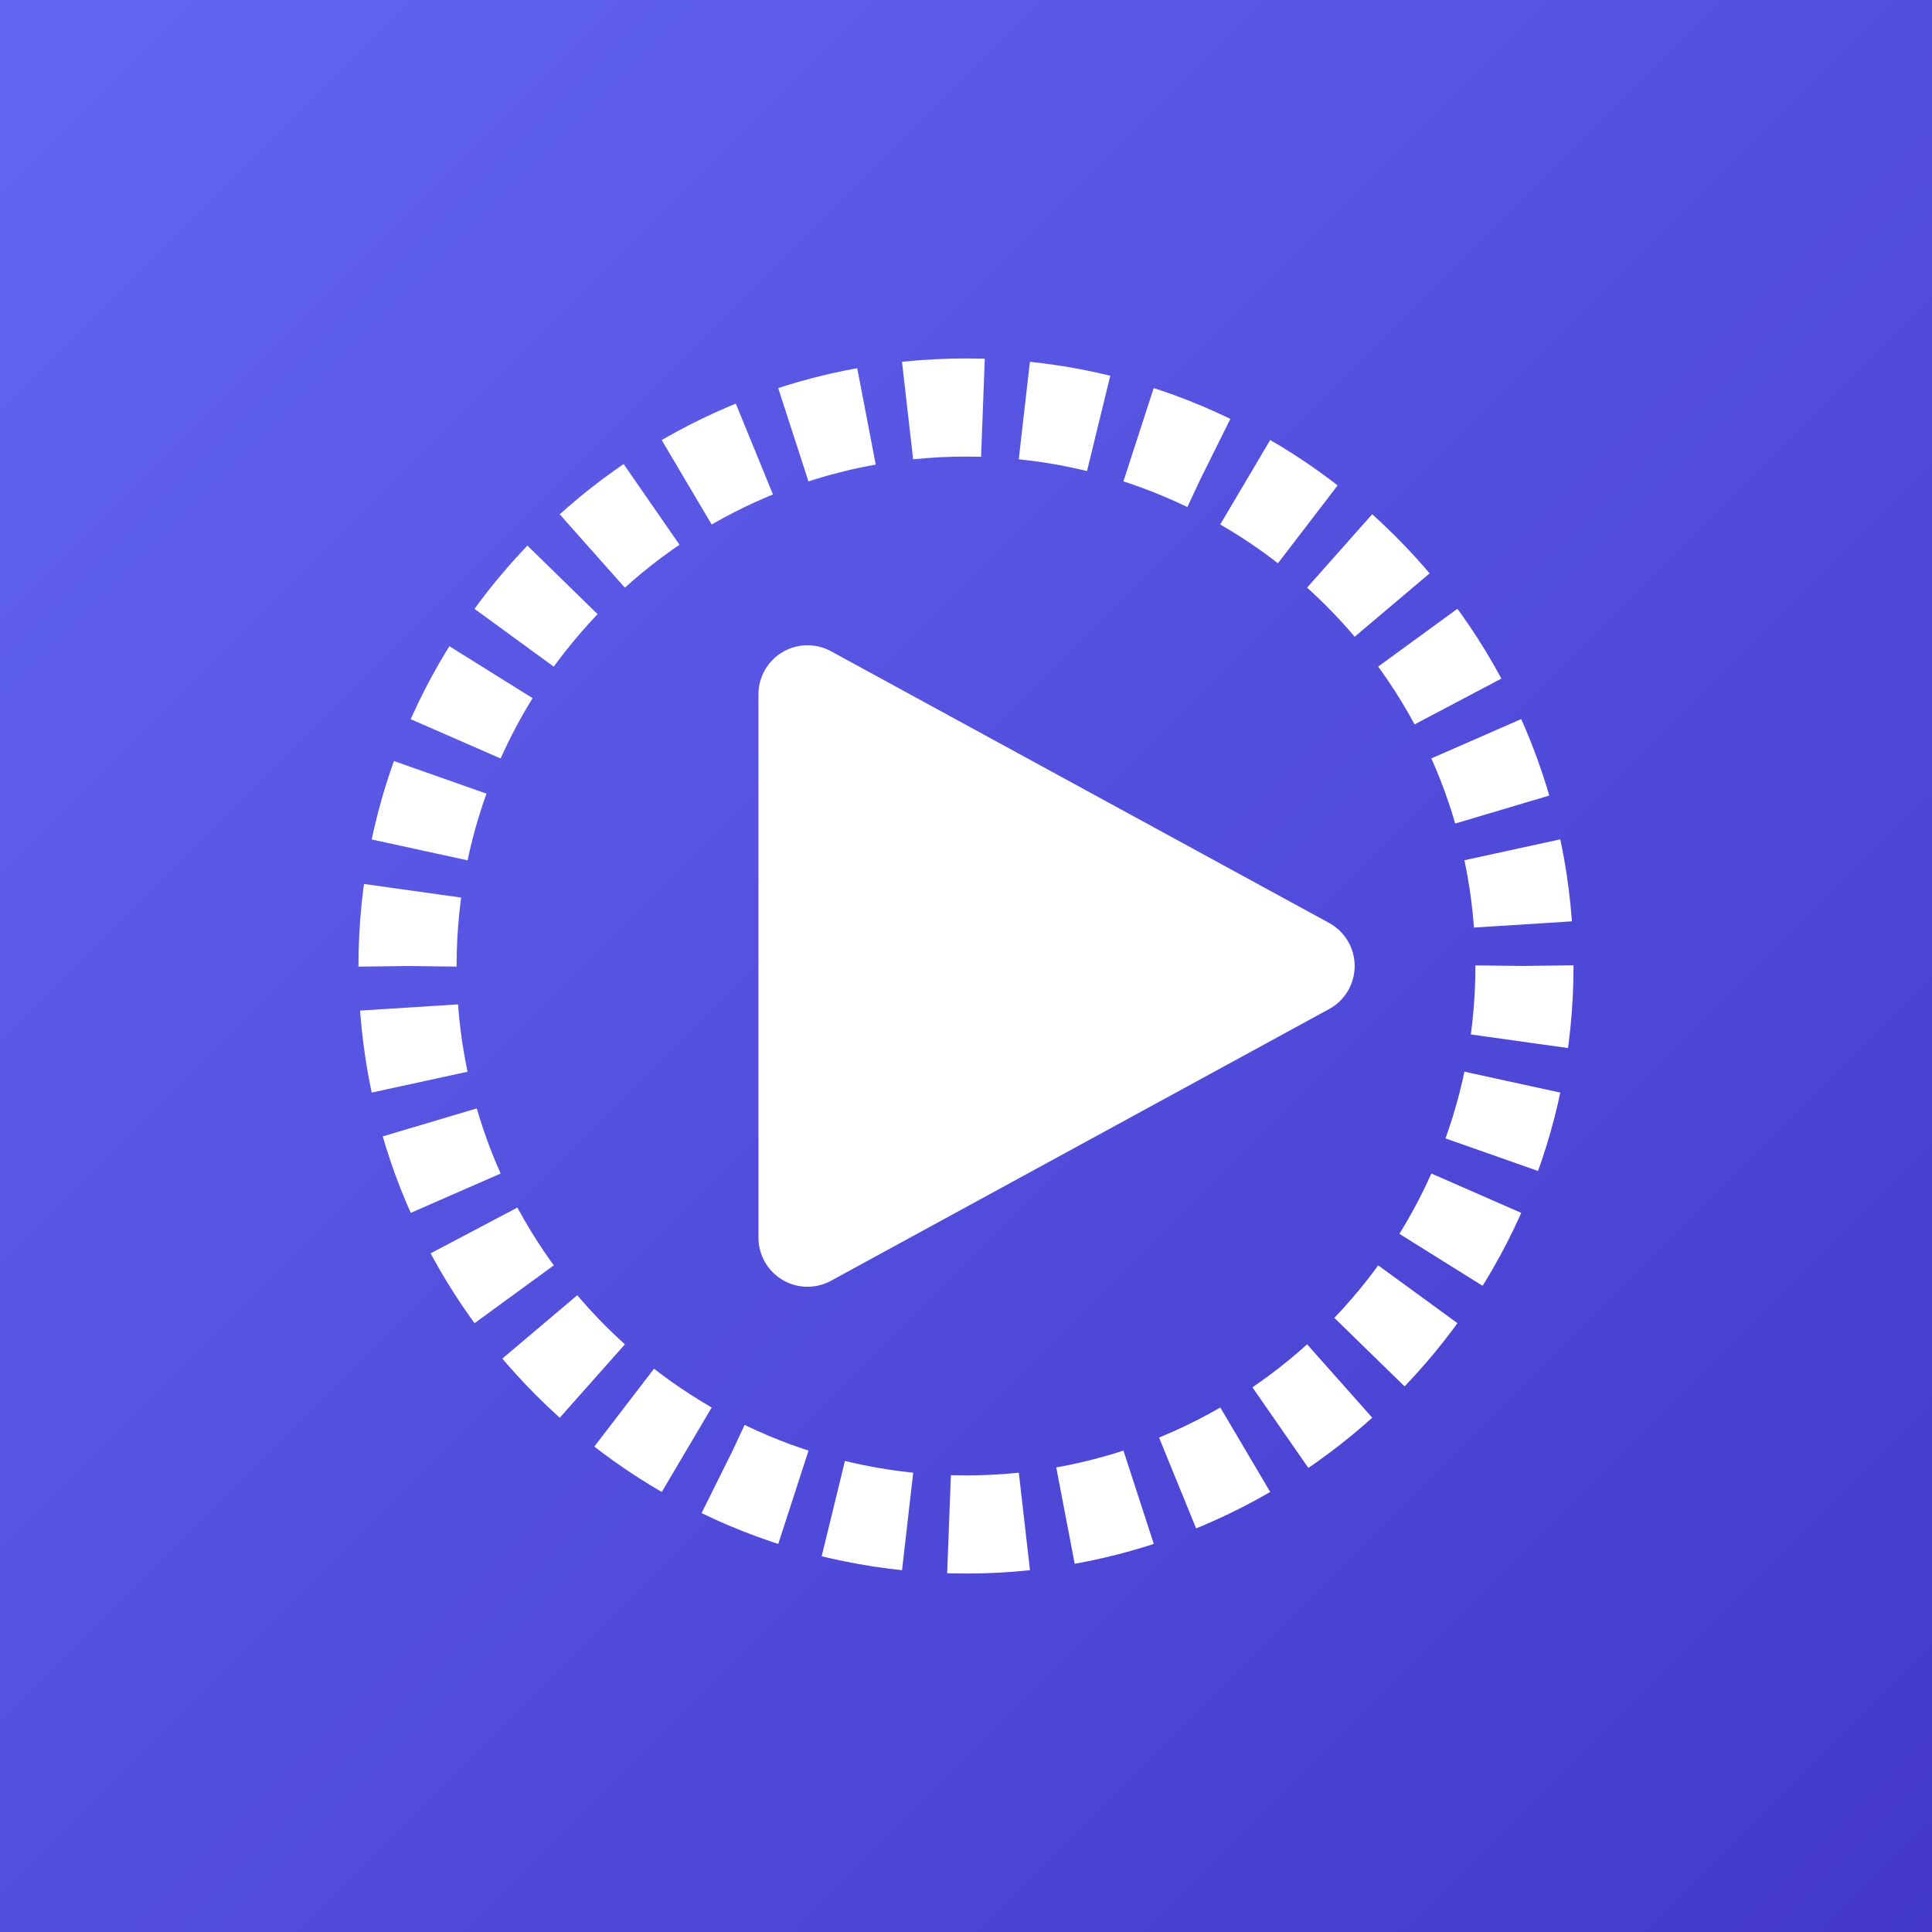
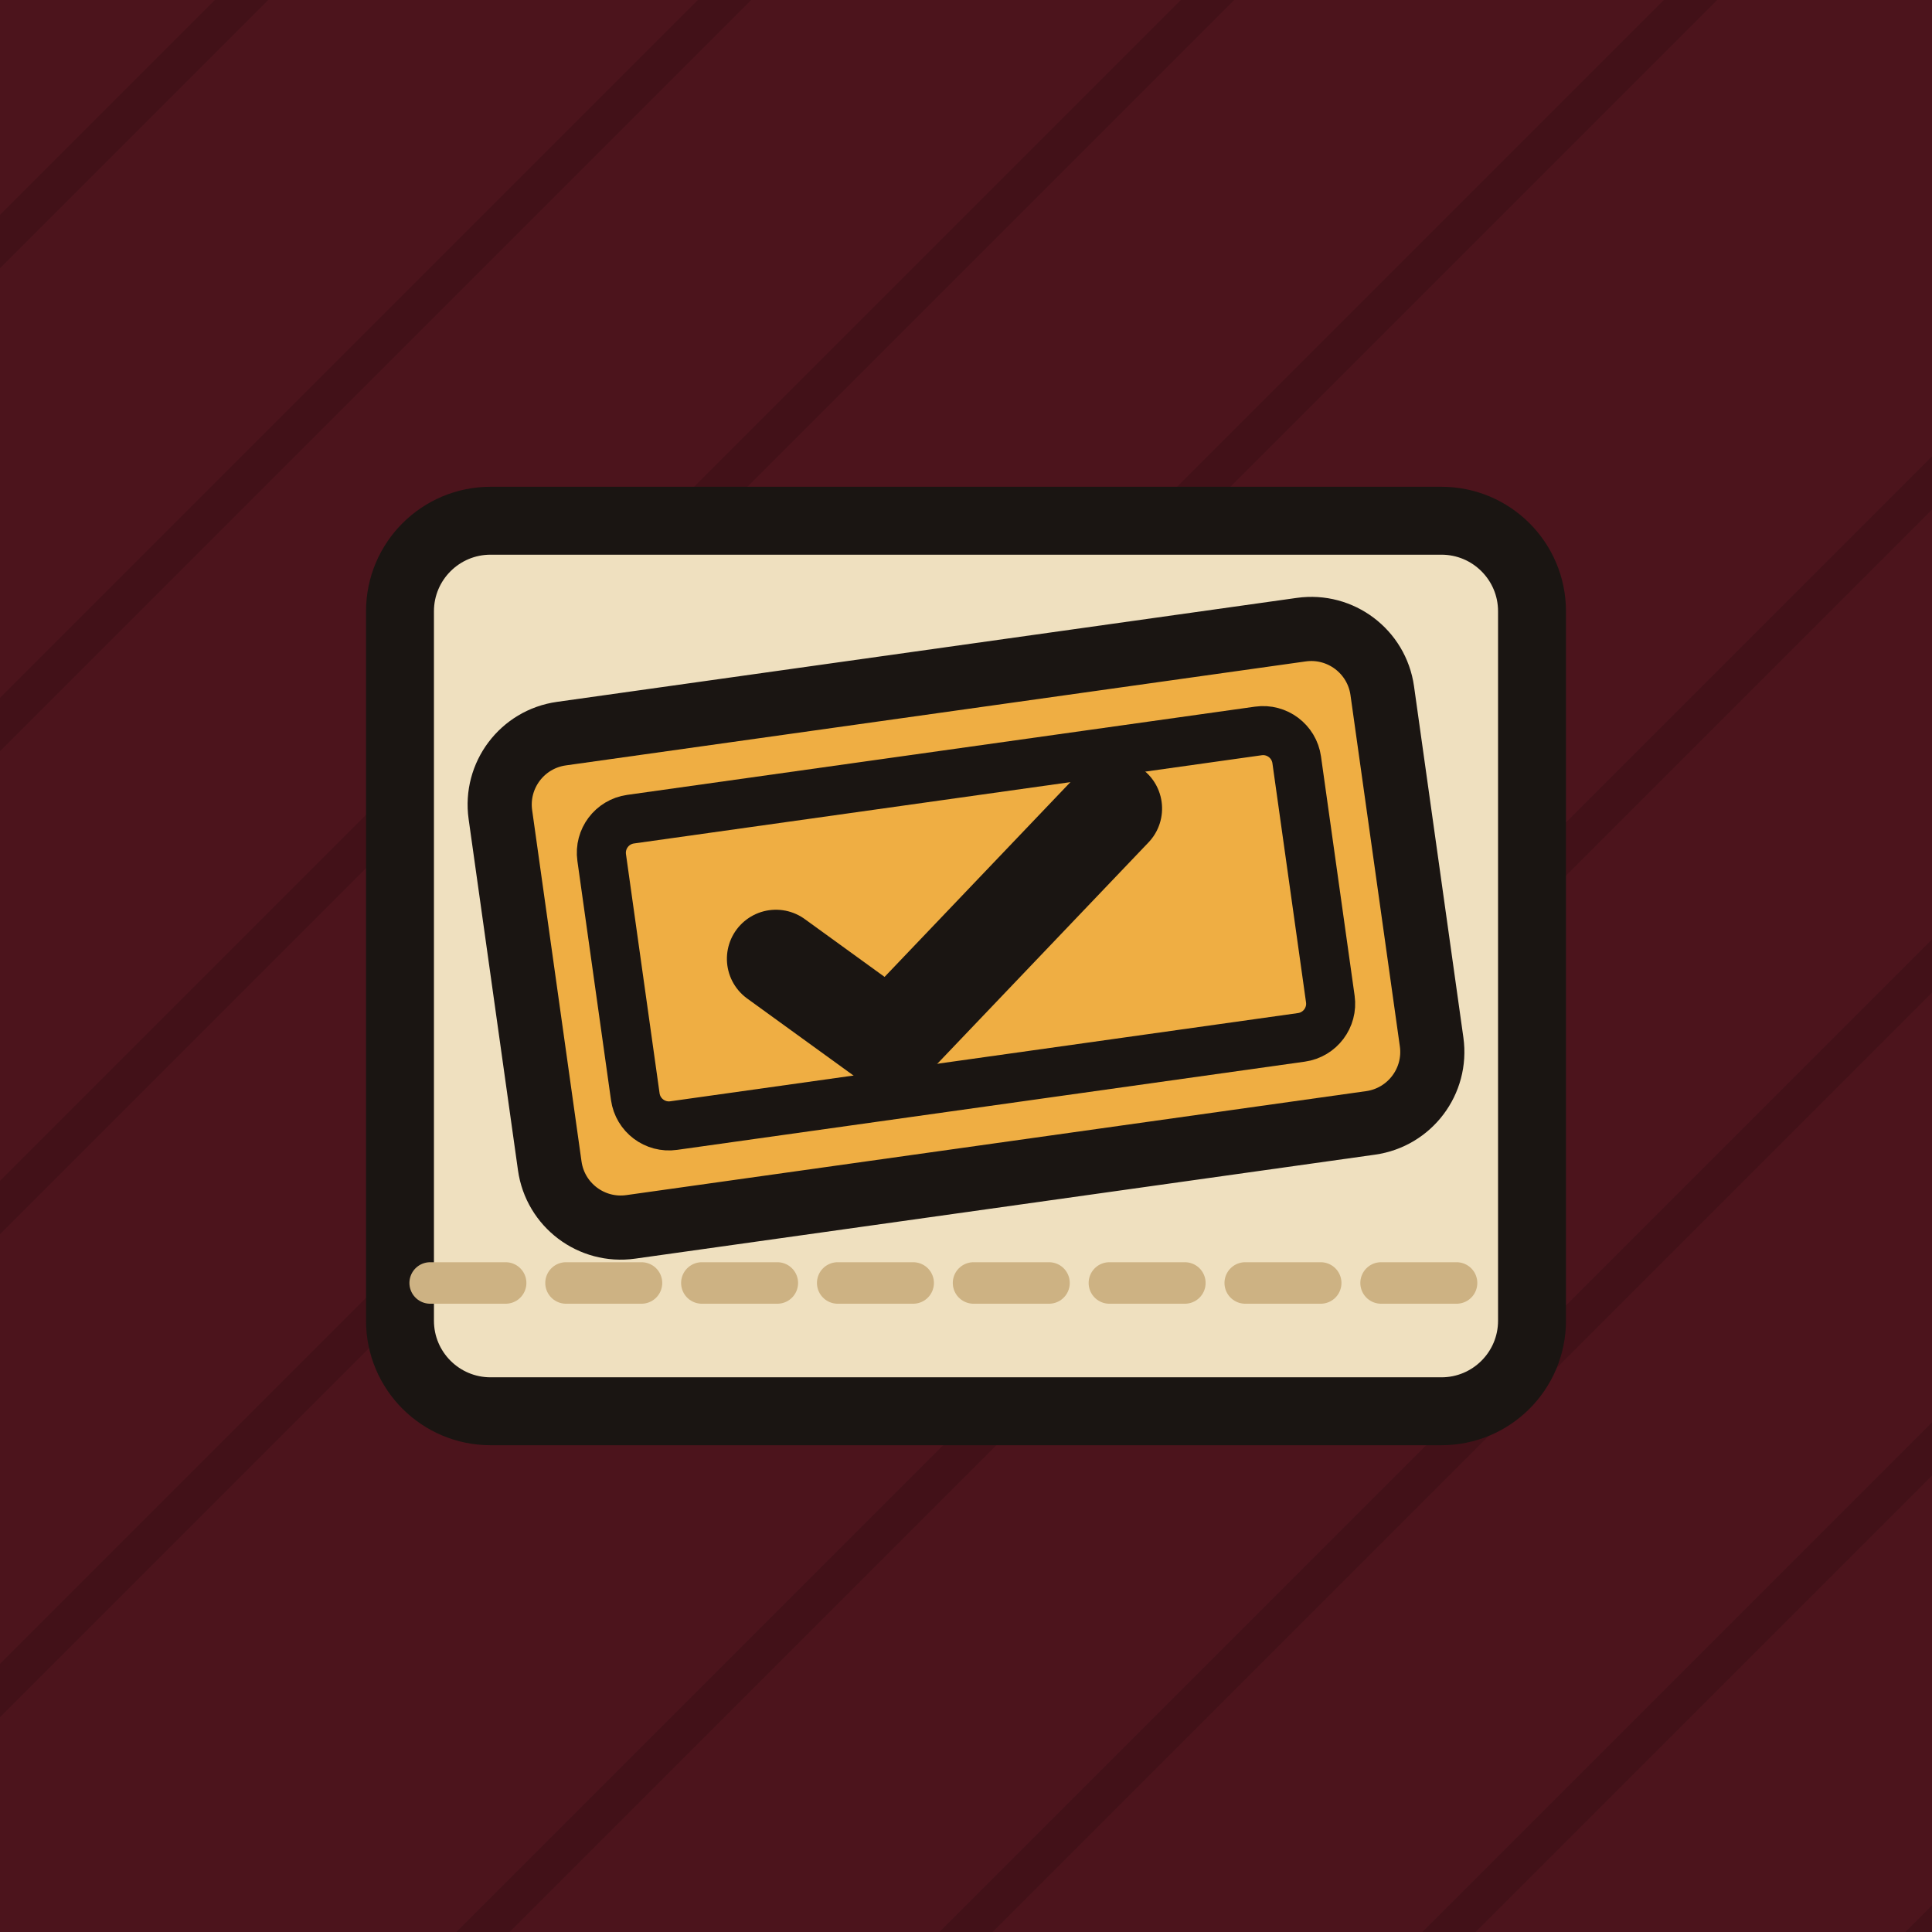
<svg xmlns="http://www.w3.org/2000/svg" width="512" height="512" viewBox="0 0 512 512" role="img" aria-label="Movie Night">
-   <defs>
-     <linearGradient id="bg" x1="0" y1="0" x2="1" y2="1">
-       <stop offset="0" stop-color="#6366f1" />
-       <stop offset="1" stop-color="#4338ca" />
-     </linearGradient>
-   </defs>
-   <rect width="512" height="512" fill="url(#bg)" />
-   <circle cx="256" cy="256" r="148" fill="none" stroke="#ffffff" stroke-width="26" stroke-dasharray="20 11" />
-   <path d="M214 184 L346 256 L214 328 Z" fill="#ffffff" stroke="#ffffff" stroke-width="26" stroke-linejoin="round" stroke-linecap="round" />
+   <rect width="512" height="512" fill="#4c141c" />
+   <g stroke="#000000" stroke-width="10" stroke-opacity="0.14">
+     <path d="M-64 128 L128 -64 M-64 256 L256 -64 M-64 384 L384 -64 M-64 512 L512 -64 M64 576 L576 64 M192 576 L576 192 M320 576 L576 320 M448 576 L576 448" />
+   </g>
+   <rect x="106" y="138" width="300" height="236" rx="24" ry="24" fill="#efe0bf" stroke="#1a1512" stroke-width="18" />
+   <path d="M114 340 H398" stroke="#cdb283" stroke-width="11" stroke-dasharray="20 16" stroke-linecap="round" />
+   <g transform="rotate(-8 256 246)">
+     <rect x="138" y="180" width="236" height="132" rx="19" ry="19" fill="#efae43" stroke="#1a1512" stroke-width="17" />
+     <rect x="163" y="205" width="186" height="82" rx="9" ry="9" fill="none" stroke="#1a1512" stroke-width="13" />
+     <path d="M205 247 L232 273 L299 220" fill="none" stroke="#1a1512" stroke-width="26" stroke-linecap="round" stroke-linejoin="round" />
+   </g>
</svg>
